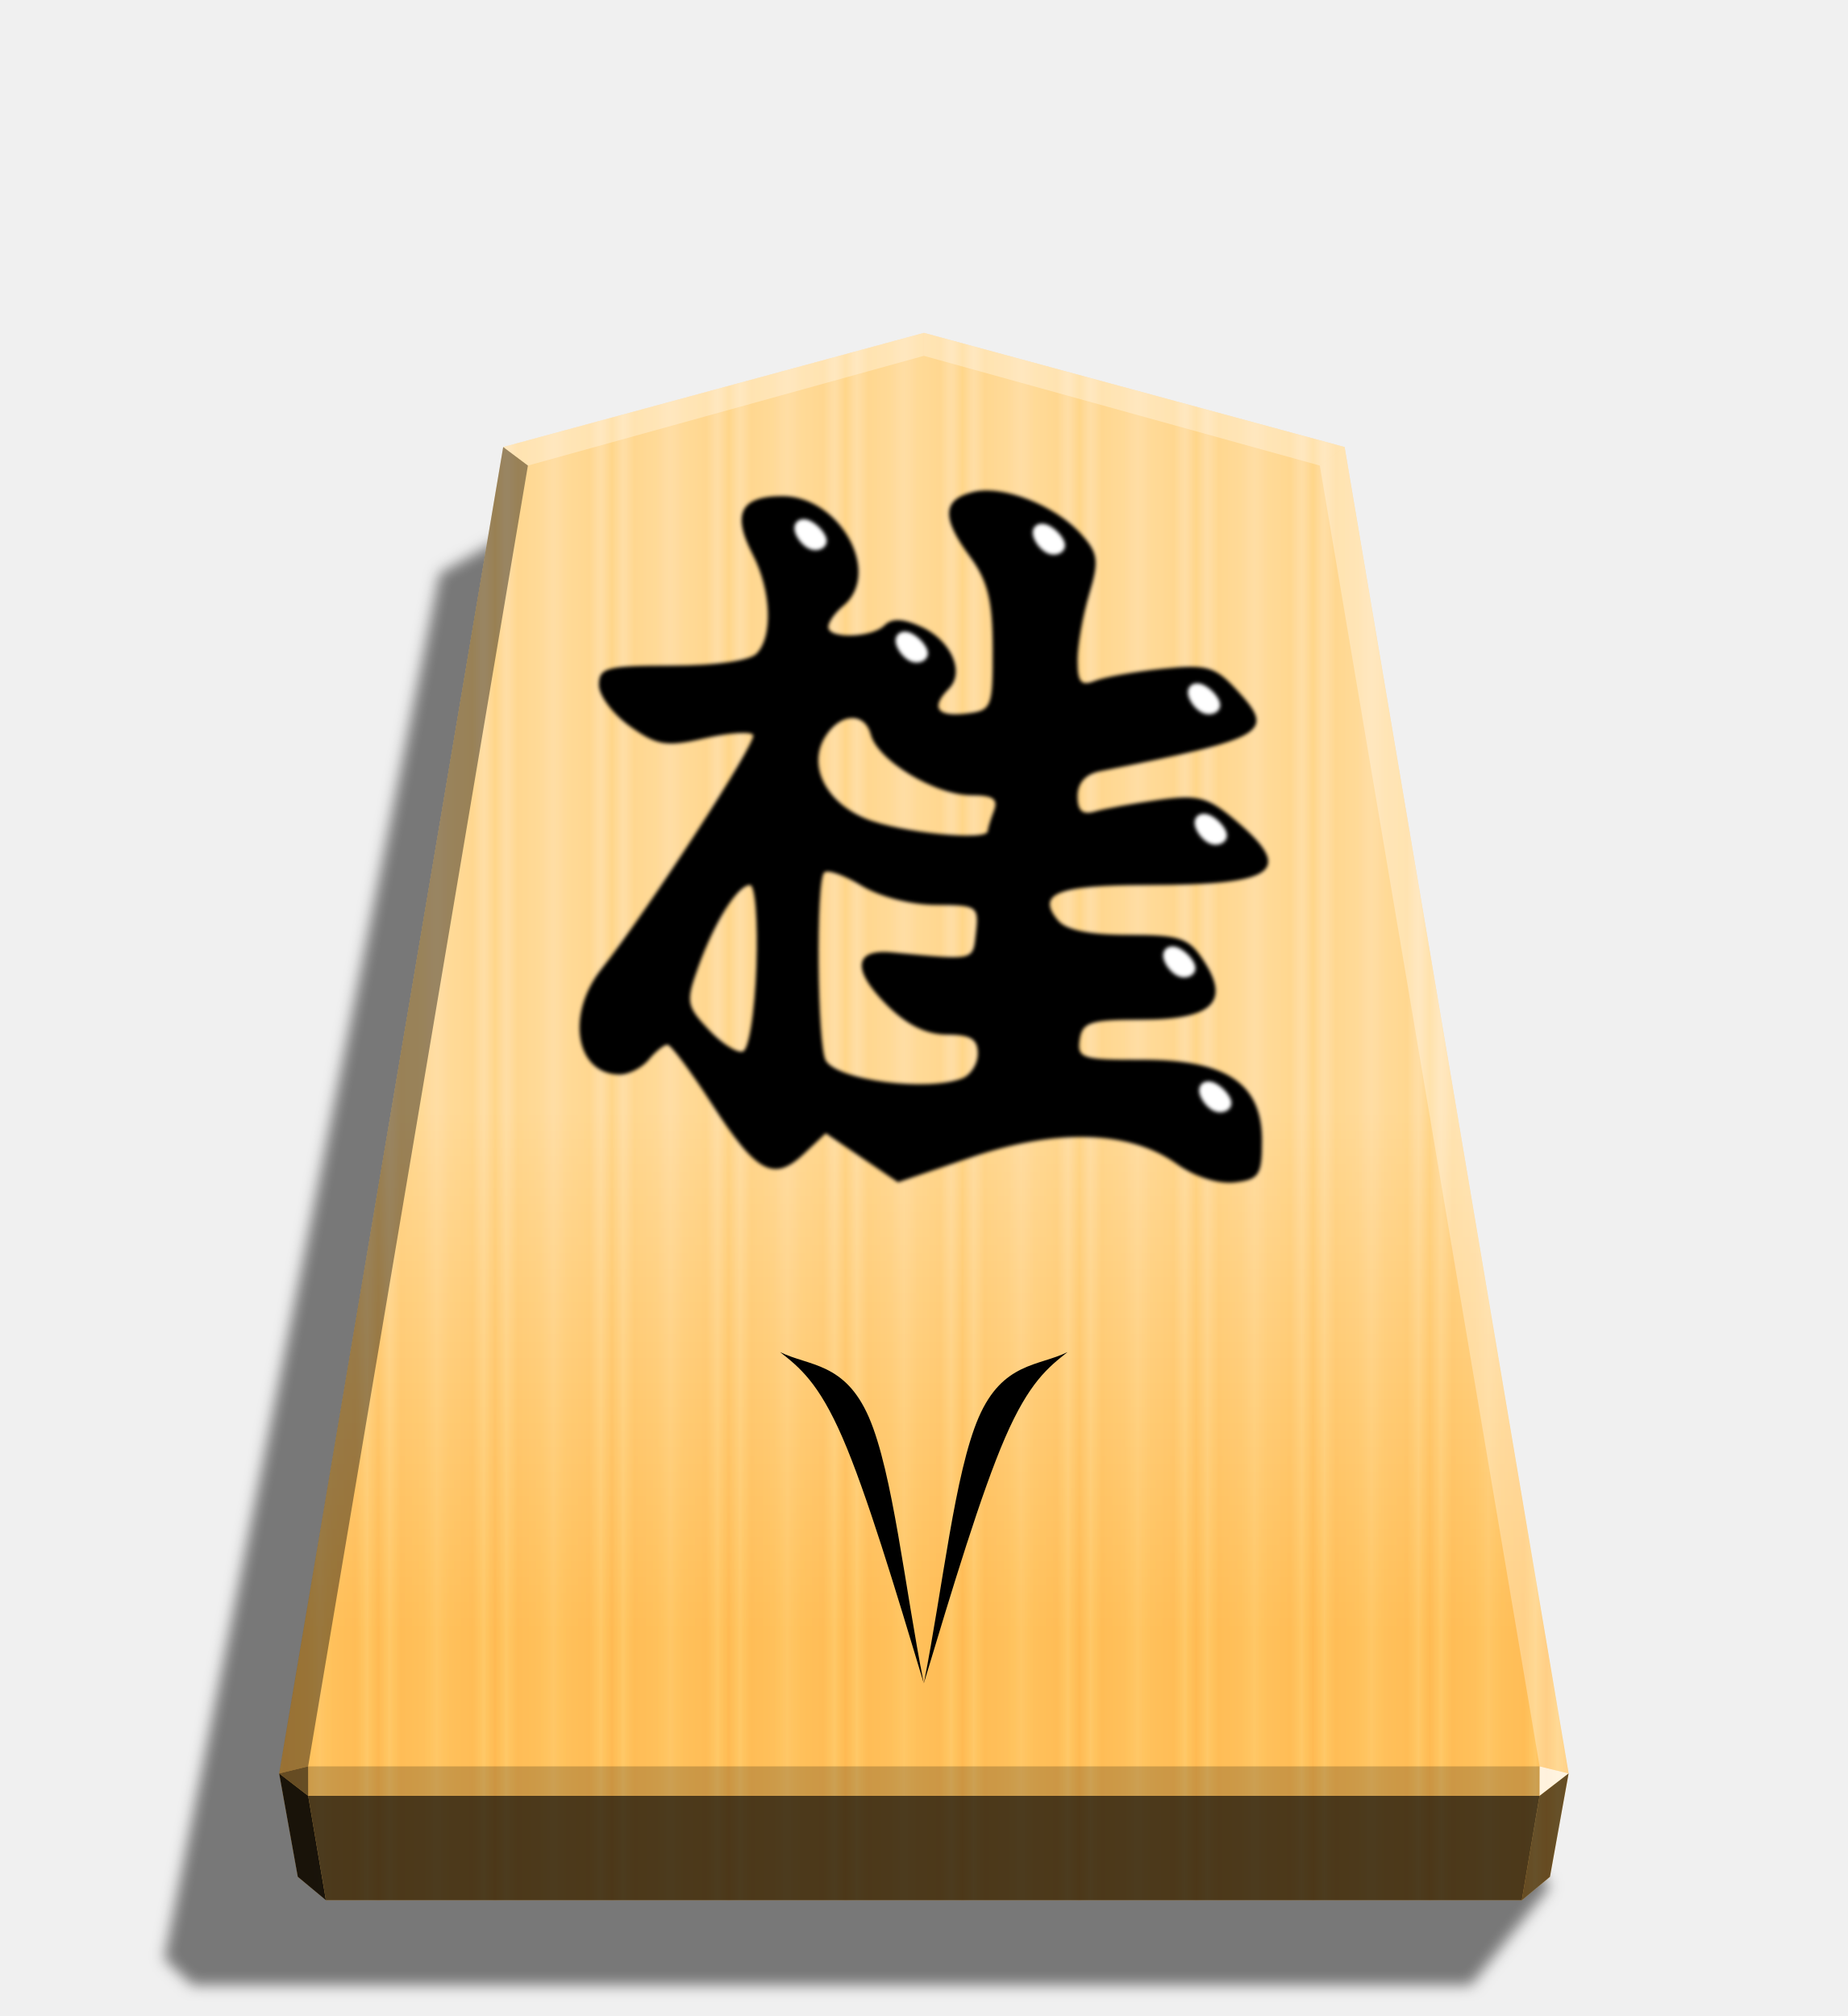
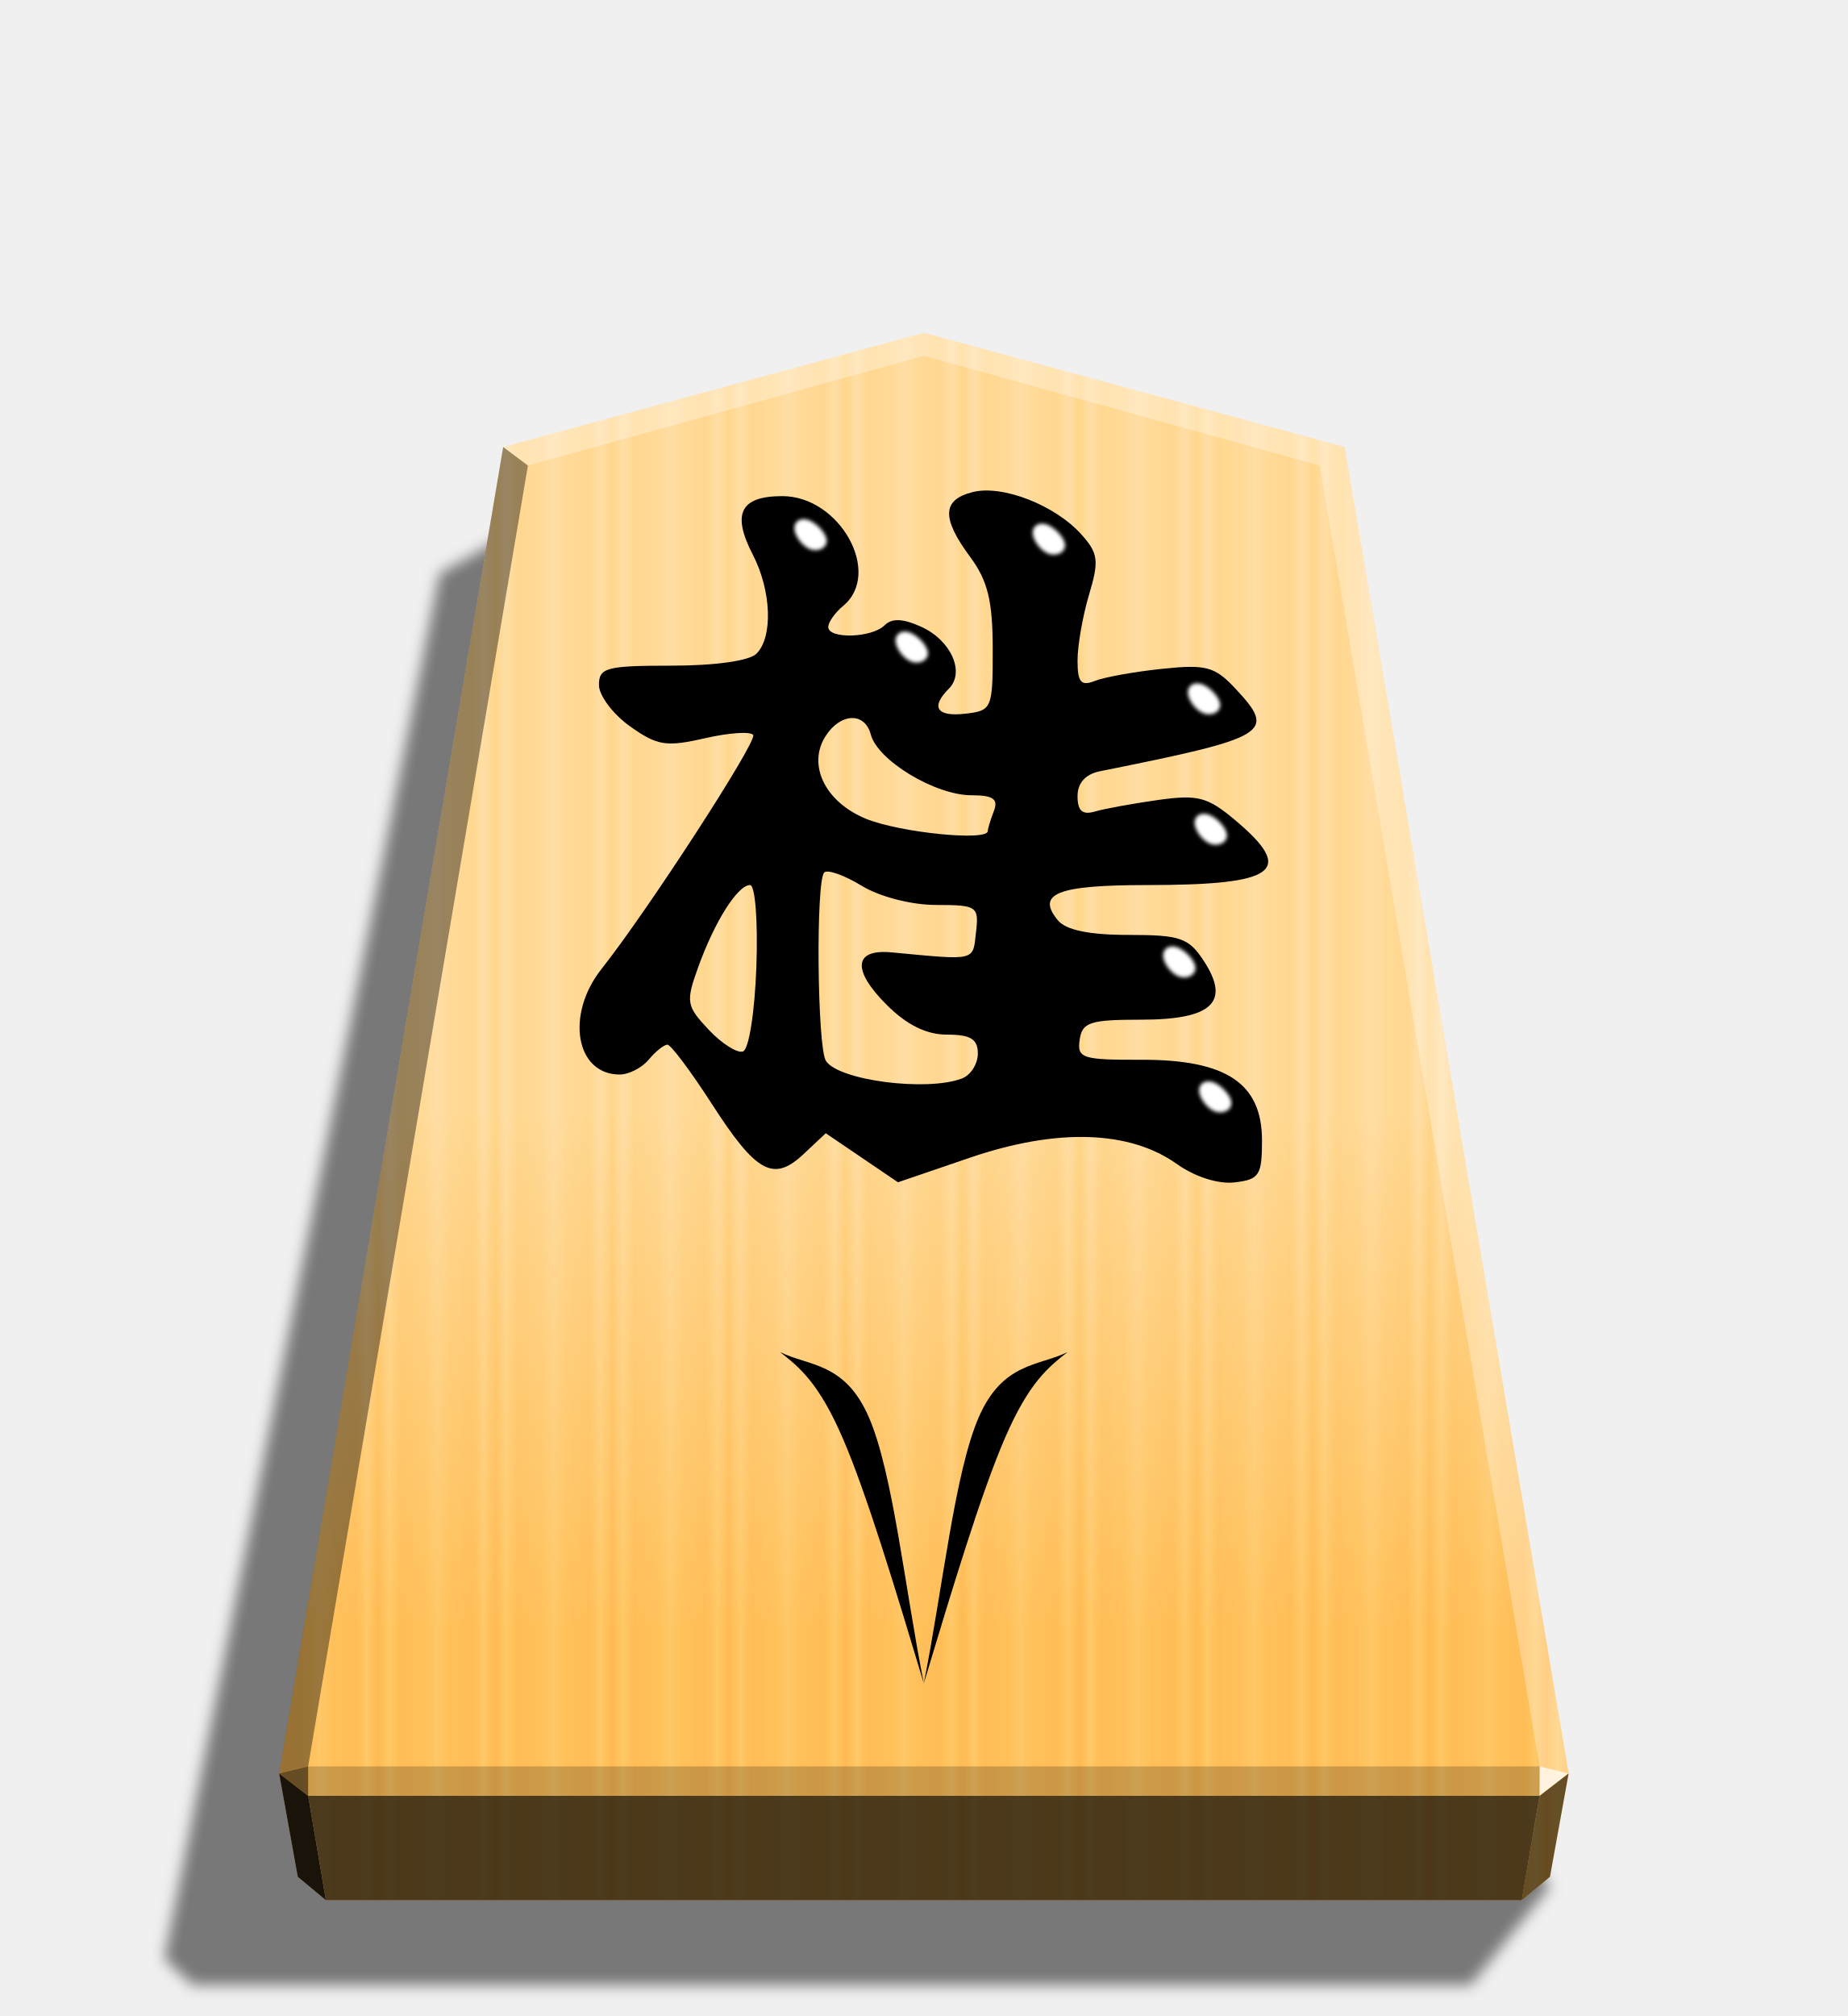
<svg xmlns="http://www.w3.org/2000/svg" xmlns:xlink="http://www.w3.org/1999/xlink" width="498.898" height="544.252" viewBox="0 0 1320 1440">
  <style>.C{filter:url(#E)}.D{color-interpolation-filters:sRGB}</style>
  <defs>
    <linearGradient id="A" x1="-1430.769" y1="-77.47" x2="-1409.955" y2="-77.47" spreadMethod="reflect" gradientUnits="userSpaceOnUse">
      <stop offset="0" stop-color="#ffd285" />
      <stop offset=".232" stop-color="#ffcd79" />
      <stop offset=".616" stop-color="#ffca73" />
      <stop offset=".808" stop-color="#ffd386" />
      <stop offset="1" stop-color="#ffc86e" />
    </linearGradient>
    <linearGradient id="B" x1="-1215.571" y1="-296.329" x2="-1215.572" y2="165.415" gradientUnits="userSpaceOnUse">
      <stop offset=".601" stop-color="#fff" />
      <stop offset="1" />
    </linearGradient>
    <filter id="C" x="-.012" y="-.011" width="1.024" height="1.023" class="D">
      <feGaussianBlur stdDeviation="2.441" />
    </filter>
    <filter id="D" x="-.006" y="-.006" width="1.011" height="1.011" class="D">
      <feGaussianBlur stdDeviation=".599" />
    </filter>
    <filter id="E" x="-.079" y="-.083" width="1.159" height="1.166" class="D">
      <feGaussianBlur stdDeviation=".392" />
    </filter>
    <path id="F" d="M-1215.571-296.329l-149.881 40.669-79.82 472.51 6.639 36.814 10.024 8.338h426.077l10.024-8.338 6.639-36.814-79.82-472.51z" />
    <path id="G" d="M-2510.066-183.552c2.955 1.031 6.529 4.742 6.735 7.422s-2.955 4.33-5.91 3.299-5.704-4.742-5.91-7.422 2.131-4.33 5.086-3.299z" />
  </defs>
  <path style="mix-blend-mode:multiply" d="M-2728.669 264.709l28.198 35.189h455.354l10.087-9.413-98.043-493.462-31.462-17.601z" transform="matrix(-2.0051 0 0 2.0051 -4364.078 816.6622)" opacity=".5" filter="url(#C)" />
  <use xlink:href="#F" fill="url(#A)" transform="matrix(2.0051 0 0 2.0051 3097.382 831.9343)" />
  <use xlink:href="#F" x="315.666" y="-40.204" opacity=".25" fill="url(#B)" transform="matrix(2.0051 0 0 2.0051 2464.431 912.5491)" style="mix-blend-mode:overlay" />
+   <path d="M615.707 826.971l-25.797-17.508-15.8 14.843c-21.573 20.268-33.783 13.583-65.71-35.972-14.904-23.135-29.11-42.09-31.568-42.125s-8.461 4.747-13.338 10.623-14.245 10.685-20.817 10.685c-31.424 0-38.808-42.723-13.018-75.32 33.072-41.8 111.336-162.479 108.427-167.189-1.665-2.694-17.185-1.659-34.488 2.3-27.774 6.355-34.054 5.352-53.589-8.558-12.171-8.667-22.13-21.951-22.13-29.519 0-12.343 5.36-13.761 51.998-13.761 30.945 0 55.459-3.461 60.546-8.547 11.906-11.906 10.664-45.052-2.653-70.803-15.149-29.295-8.845-41.741 21.144-41.741 41.065 0 71.596 55.019 43.479 78.354-5.876 4.877-10.685 11.68-10.685 15.118 0 8.763 31.196 7.822 40.23-1.213 5.202-5.204 13.145-4.875 26.218 1.081 21.257 9.686 31.432 32.443 19.736 44.141-13.297 13.297-8.72 20.276 11.758 17.921 19.017-2.187 19.588-3.537 19.541-46.24-.037-34.355-3.547-48.72-16.028-65.6-20.694-27.99-20.2-40.954 1.769-46.468 21.31-5.348 59.021 9.415 77.754 30.439 11.902 13.359 12.565 18.659 5.343 42.768-4.534 15.136-8.245 36.303-8.245 47.043 0 15.716 2.431 18.565 12.465 14.614 6.856-2.701 28.493-6.579 48.081-8.621 31.531-3.286 37.556-1.626 52.543 14.469 29.091 31.245 23.721 34.492-97.062 58.704-10.358 2.076-16.028 8.373-16.028 17.802 0 10.531 3.467 13.579 12.465 10.954 6.856-2 27.114-5.699 45.021-8.219 28.534-4.018 35.353-2.23 55.204 14.473 43.142 36.301 29.556 46.283-62.991 46.283-64.169 0-79.569 6.104-63.686 25.242 5.744 6.92 22.49 10.373 50.311 10.373 37.053 0 43.054 2.065 53.84 18.527 19.341 29.517 6.022 42.02-44.76 42.02-36.551 0-42.103 1.819-43.903 14.388-1.887 13.174 1.819 14.376 43.973 14.245 60.797-.187 86.305 16.84 86.305 57.613 0 24.954-1.959 27.949-19.604 29.979-11.713 1.348-28.327-3.958-41.282-13.18-33.769-24.046-85.685-25.647-147.497-4.546l-51.674 17.64zm71.58-56.655c6.198-2.378 11.267-10.391 11.267-17.808 0-10.309-5.161-13.484-21.917-13.484-14.863 0-28.806-6.889-43.321-21.403-24.823-24.823-23.367-39.904 3.605-37.361 60.897 5.74 57.944 6.437 60.324-14.245 2.15-18.688.841-19.59-28.493-19.615-17.763-.019-40.238-5.814-53.223-13.731-12.362-7.538-24.383-11.799-26.711-9.47-6.092 6.094-5.019 124.966 1.217 134.594 9.051 13.973 72.264 22.116 97.251 12.528zm-146.933-79.945c1.151-32.41-.851-58.191-4.523-58.191-8.845 0-25.34 26.103-37.041 58.62-8.961 24.897-8.494 27.702 7.432 44.655 9.347 9.949 20.385 16.968 24.527 15.599 4.24-1.402 8.437-27.924 9.602-60.683zm165.323-96.785c0-1.638 1.946-8.05 4.324-14.245 3.319-8.652-.401-11.273-16.028-11.295-25.914-.033-67.044-24.872-71.894-43.414-4.246-16.234-21.818-15.486-32.439 1.381-12.929 20.533-.097 46.762 28.715 58.713 23.988 9.949 87.319 16.374 87.319 8.86z" />
  <g transform="matrix(1.9477 0 0 1.9477 5636.568 732.1903)" filter="url(#D)">
-     <path d="M-2577.841 48.663l-13.245-8.989-8.112 7.621c-11.076 10.406-17.345 6.974-33.737-18.469-7.652-11.878-14.946-21.61-16.208-21.628s-4.344 2.437-6.848 5.454-7.314 5.486-10.688 5.486c-16.134 0-19.925-21.935-6.684-38.671 16.98-21.461 57.163-83.421 55.669-85.839-.855-1.383-8.823-.852-17.707 1.181-14.26 3.263-17.484 2.748-27.514-4.394-6.249-4.45-11.362-11.27-11.362-15.156 0-6.337 2.752-7.065 26.697-7.065 15.888 0 28.474-1.777 31.086-4.388 6.113-6.113 5.475-23.131-1.362-36.352-7.778-15.041-4.541-21.431 10.856-21.431 21.084 0 36.759 28.248 22.323 40.229-3.017 2.504-5.486 5.997-5.486 7.762 0 4.499 16.017 4.016 20.655-.623 2.671-2.672 6.749-2.503 13.461.555 10.914 4.973 16.138 16.657 10.133 22.663-6.827 6.827-4.477 10.41 6.037 9.201 9.764-1.123 10.057-1.816 10.033-23.741-.019-17.639-1.821-25.014-8.229-33.681-10.625-14.371-10.371-21.027.908-23.858 10.941-2.746 30.303 4.834 39.921 15.628 6.111 6.859 6.451 9.58 2.743 21.958-2.328 7.771-4.233 18.639-4.233 24.153 0 8.069 1.248 9.532 6.4 7.503 3.52-1.387 14.629-3.378 24.686-4.426 16.189-1.687 19.282-.835 26.977 7.429 14.936 16.042 12.179 17.709-49.834 30.14-5.318 1.066-8.229 4.299-8.229 9.14 0 5.407 1.78 6.972 6.4 5.624 3.52-1.027 13.921-2.926 23.115-4.22 14.65-2.063 18.151-1.145 28.343 7.431 22.15 18.638 15.175 23.763-32.341 23.763-32.946 0-40.853 3.134-32.698 12.96 2.949 3.553 11.547 5.326 25.831 5.326 19.024 0 22.105 1.06 27.643 9.512 9.93 15.155 3.092 21.574-22.981 21.574-18.766 0-21.617.934-22.541 7.387-.969 6.764.934 7.381 22.577 7.314 31.215-.096 44.311 8.646 44.311 29.58 0 12.812-1.006 14.35-10.065 15.392-6.014.692-14.544-2.032-21.195-6.767-17.338-12.346-43.993-13.168-75.729-2.334l-26.531 9.057zm36.751-29.088c3.182-1.221 5.785-5.335 5.785-9.143 0-5.293-2.65-6.923-11.253-6.923-7.631 0-14.79-3.537-22.242-10.989-12.745-12.745-11.997-20.488 1.851-19.182 31.266 2.947 29.75 3.305 30.972-7.314 1.104-9.595.432-10.058-14.629-10.071-9.12-.01-20.659-2.985-27.326-7.05-6.347-3.87-12.519-6.058-13.714-4.862-3.128 3.129-2.577 64.161.625 69.104 4.647 7.174 37.102 11.355 49.931 6.432zm-75.439-41.046c.591-16.64-.437-29.877-2.322-29.877-4.541 0-13.01 13.402-19.018 30.097-4.601 12.783-4.361 14.223 3.816 22.927 4.799 5.108 10.466 8.712 12.593 8.009 2.177-.72 4.332-14.337 4.93-31.156zm84.881-49.692c0-.841.999-4.133 2.22-7.314 1.704-4.442-.206-5.788-8.229-5.799-13.305-.017-34.422-12.77-36.912-22.29-2.18-8.335-11.202-7.951-16.655.709-6.638 10.542-.05 24.009 14.743 30.145 12.316 5.108 44.832 8.407 44.832 4.549z" />
    <g fill="#fff">
      <use xlink:href="#G" class="C" />
      <use xlink:href="#G" x="56.905" y="58.554" class="C" />
      <use xlink:href="#G" x="-87.419" y="-1.65" class="C" />
      <use xlink:href="#G" x="-50.307" y="39.586" class="C" />
      <use xlink:href="#G" x="59.379" y="106.387" class="C" />
      <use xlink:href="#G" x="47.833" y="155.044" class="C" />
      <use xlink:href="#G" x="61.028" y="204.527" class="C" />
    </g>
  </g>
  <path d="M1099.874 1261.697l-.043 21.064 20.75-16.013-20.707-5.052z" opacity=".8" fill="#fff" />
  <path d="M1120.582 1266.748l-20.75 16.013-12.661 74.524 20.099-16.719 13.312-73.818z" opacity=".6" />
  <g fill="#fff">
    <path d="M359.469 319.303l17.664 13.248L660 254.157v-16.402z" opacity=".3" />
    <path d="M960.531 319.303l-17.664 13.248L660 254.157v-16.402z" opacity=".3" />
    <path d="M960.531 319.303l-17.664 13.248 157.007 929.146 20.707 5.052z" opacity=".3" />
  </g>
  <path d="M359.469 319.303l17.664 13.248-157.007 929.146-20.707 5.052z" opacity=".4" />
  <path d="M199.419 1266.748l20.75 16.013 12.661 74.524-20.099-16.719-13.312-73.818z" opacity=".9" />
  <path d="M220.126 1261.697l.043 21.064-20.75-16.013 20.707-5.052z" opacity=".6" />
  <path d="M220.126 1261.697h879.749l-.043 21.064H220.169l-.043-21.064z" opacity=".2" />
  <path d="M1099.831 1282.761l-12.661 74.524H232.829l-12.661-74.524h879.663z" opacity=".7" />
  <path d="M659.959 1202.43c-13.625-68.723-22.103-150.6-39.216-190.044s-42.858-36.45-63.458-46.611c13.737 10.832 27.474 21.664 44.586 61.107s37.6 107.495 58.088 175.548z" />
  <path d="M659.959 1202.43c13.625-68.723 22.103-150.6 39.216-190.044s42.858-36.45 63.458-46.611c-13.737 10.832-27.474 21.664-44.586 61.107s-37.6 107.495-58.088 175.548z" />
</svg>
